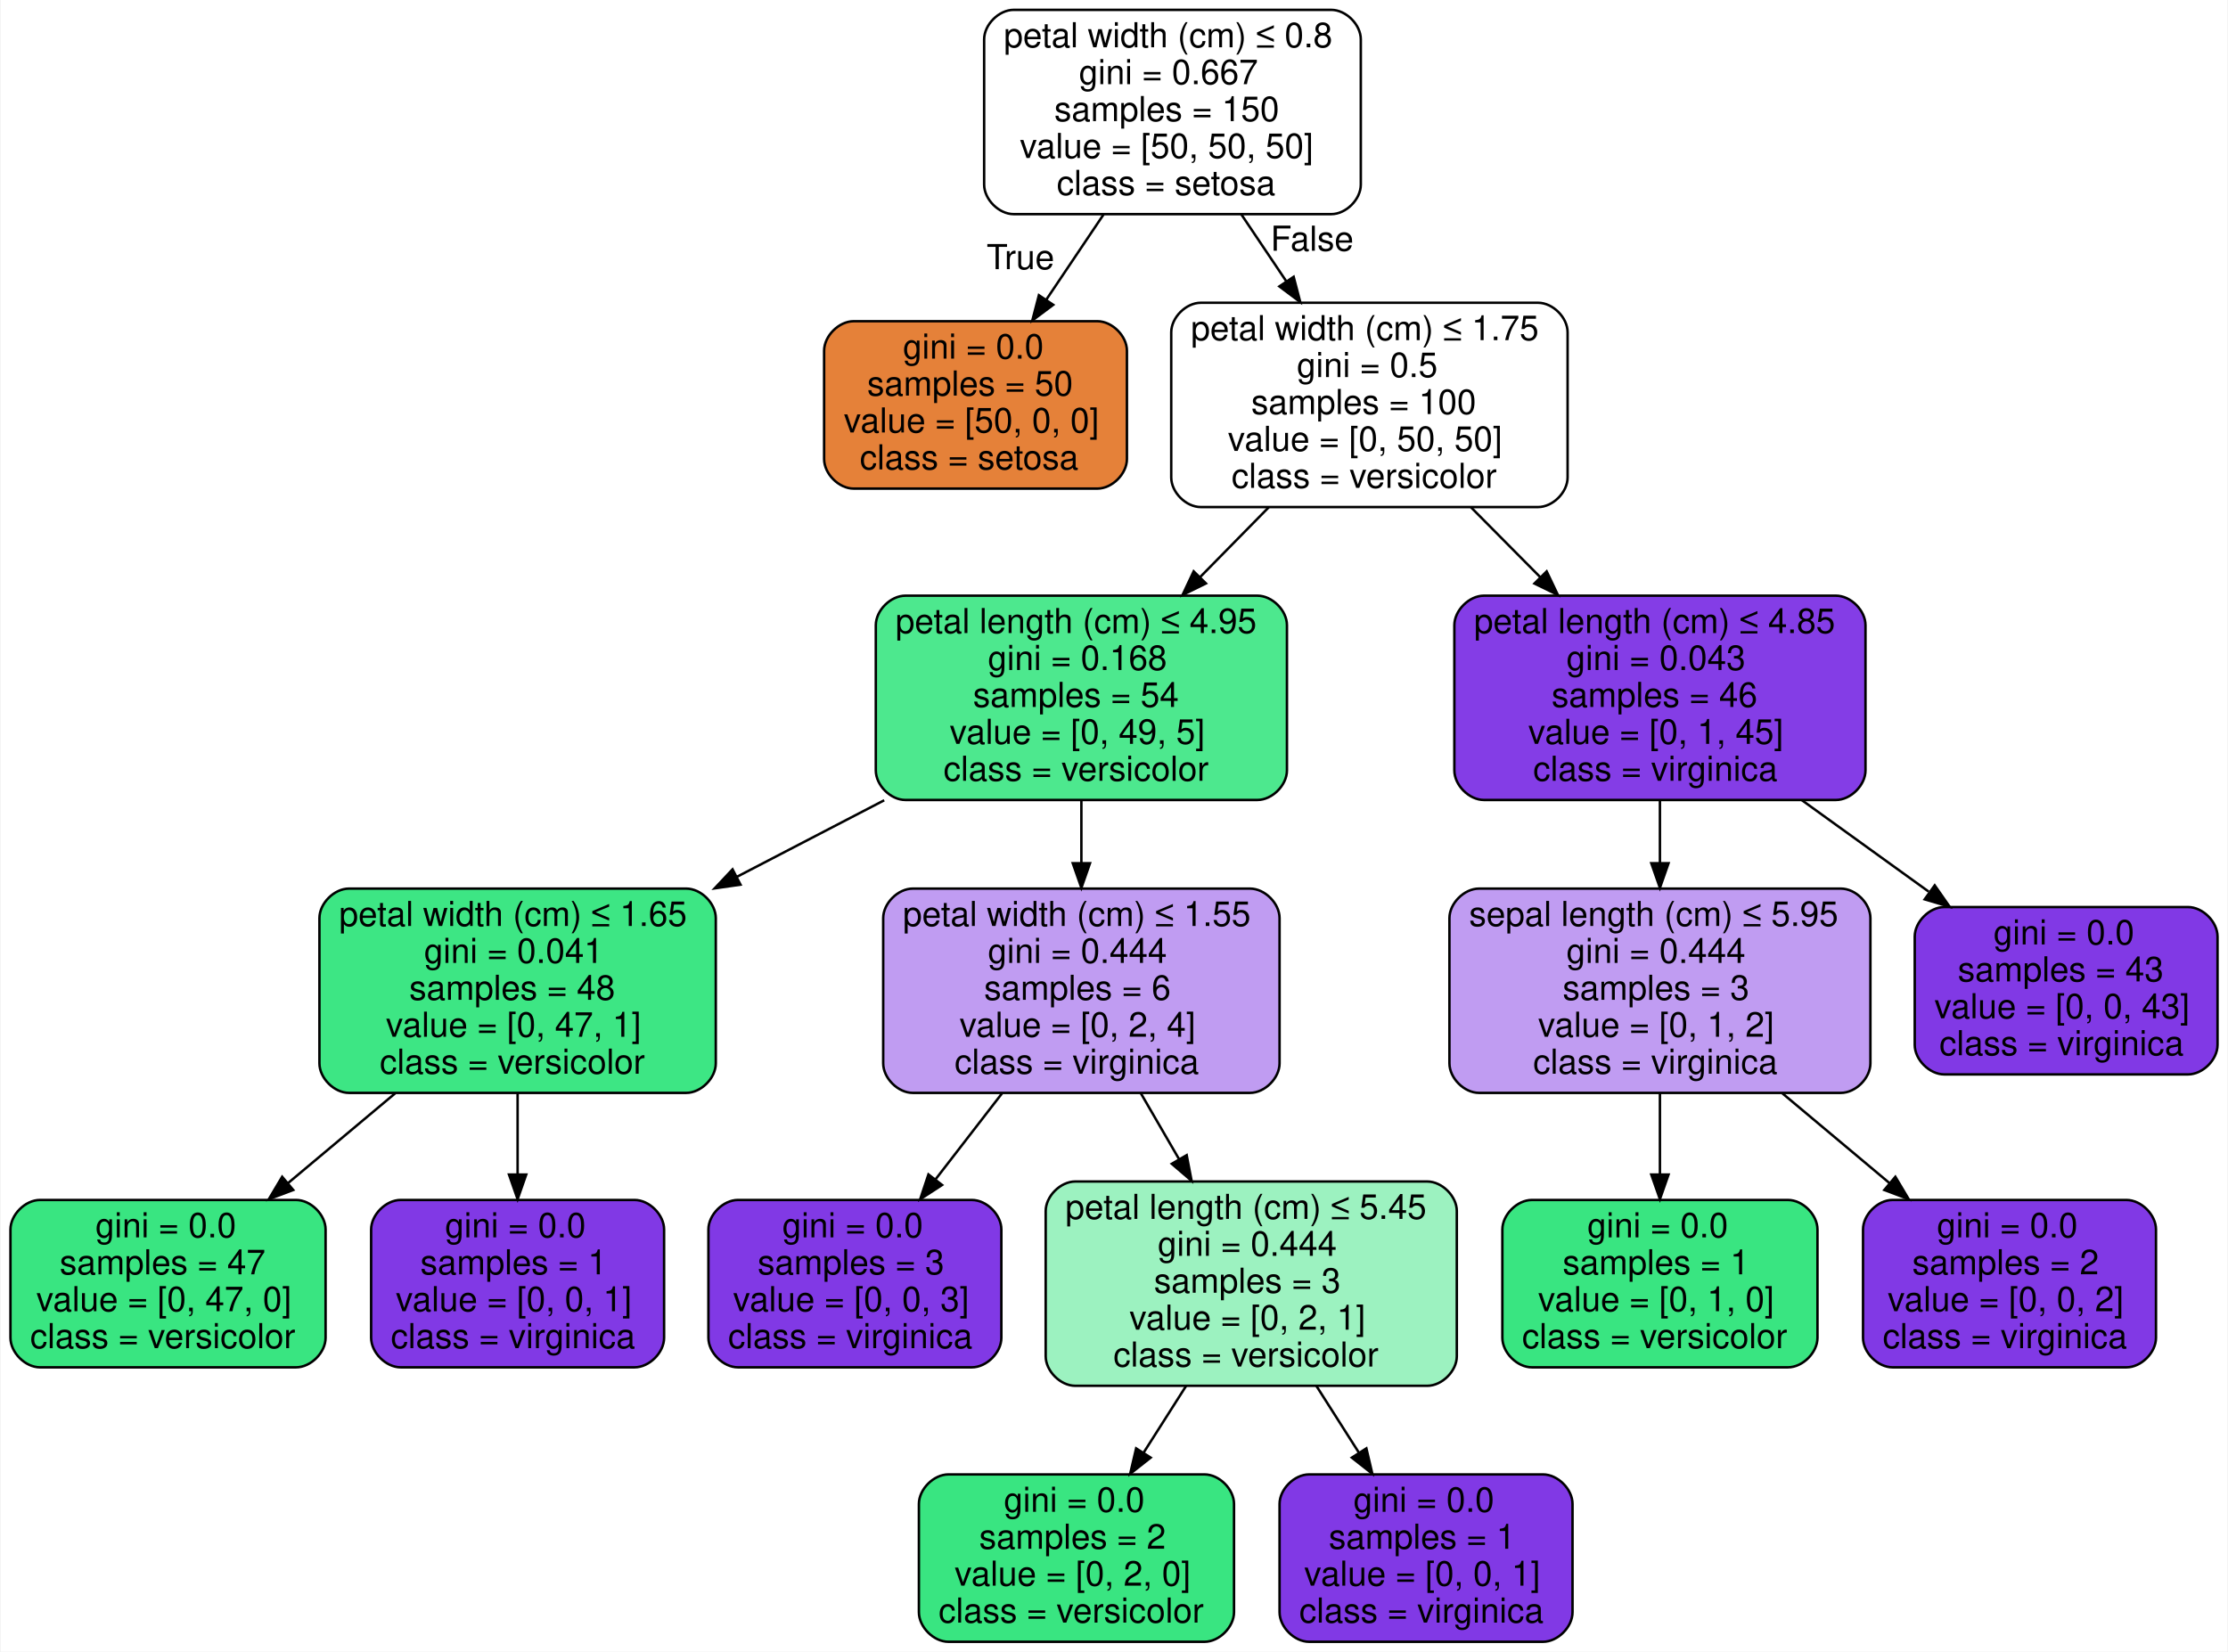
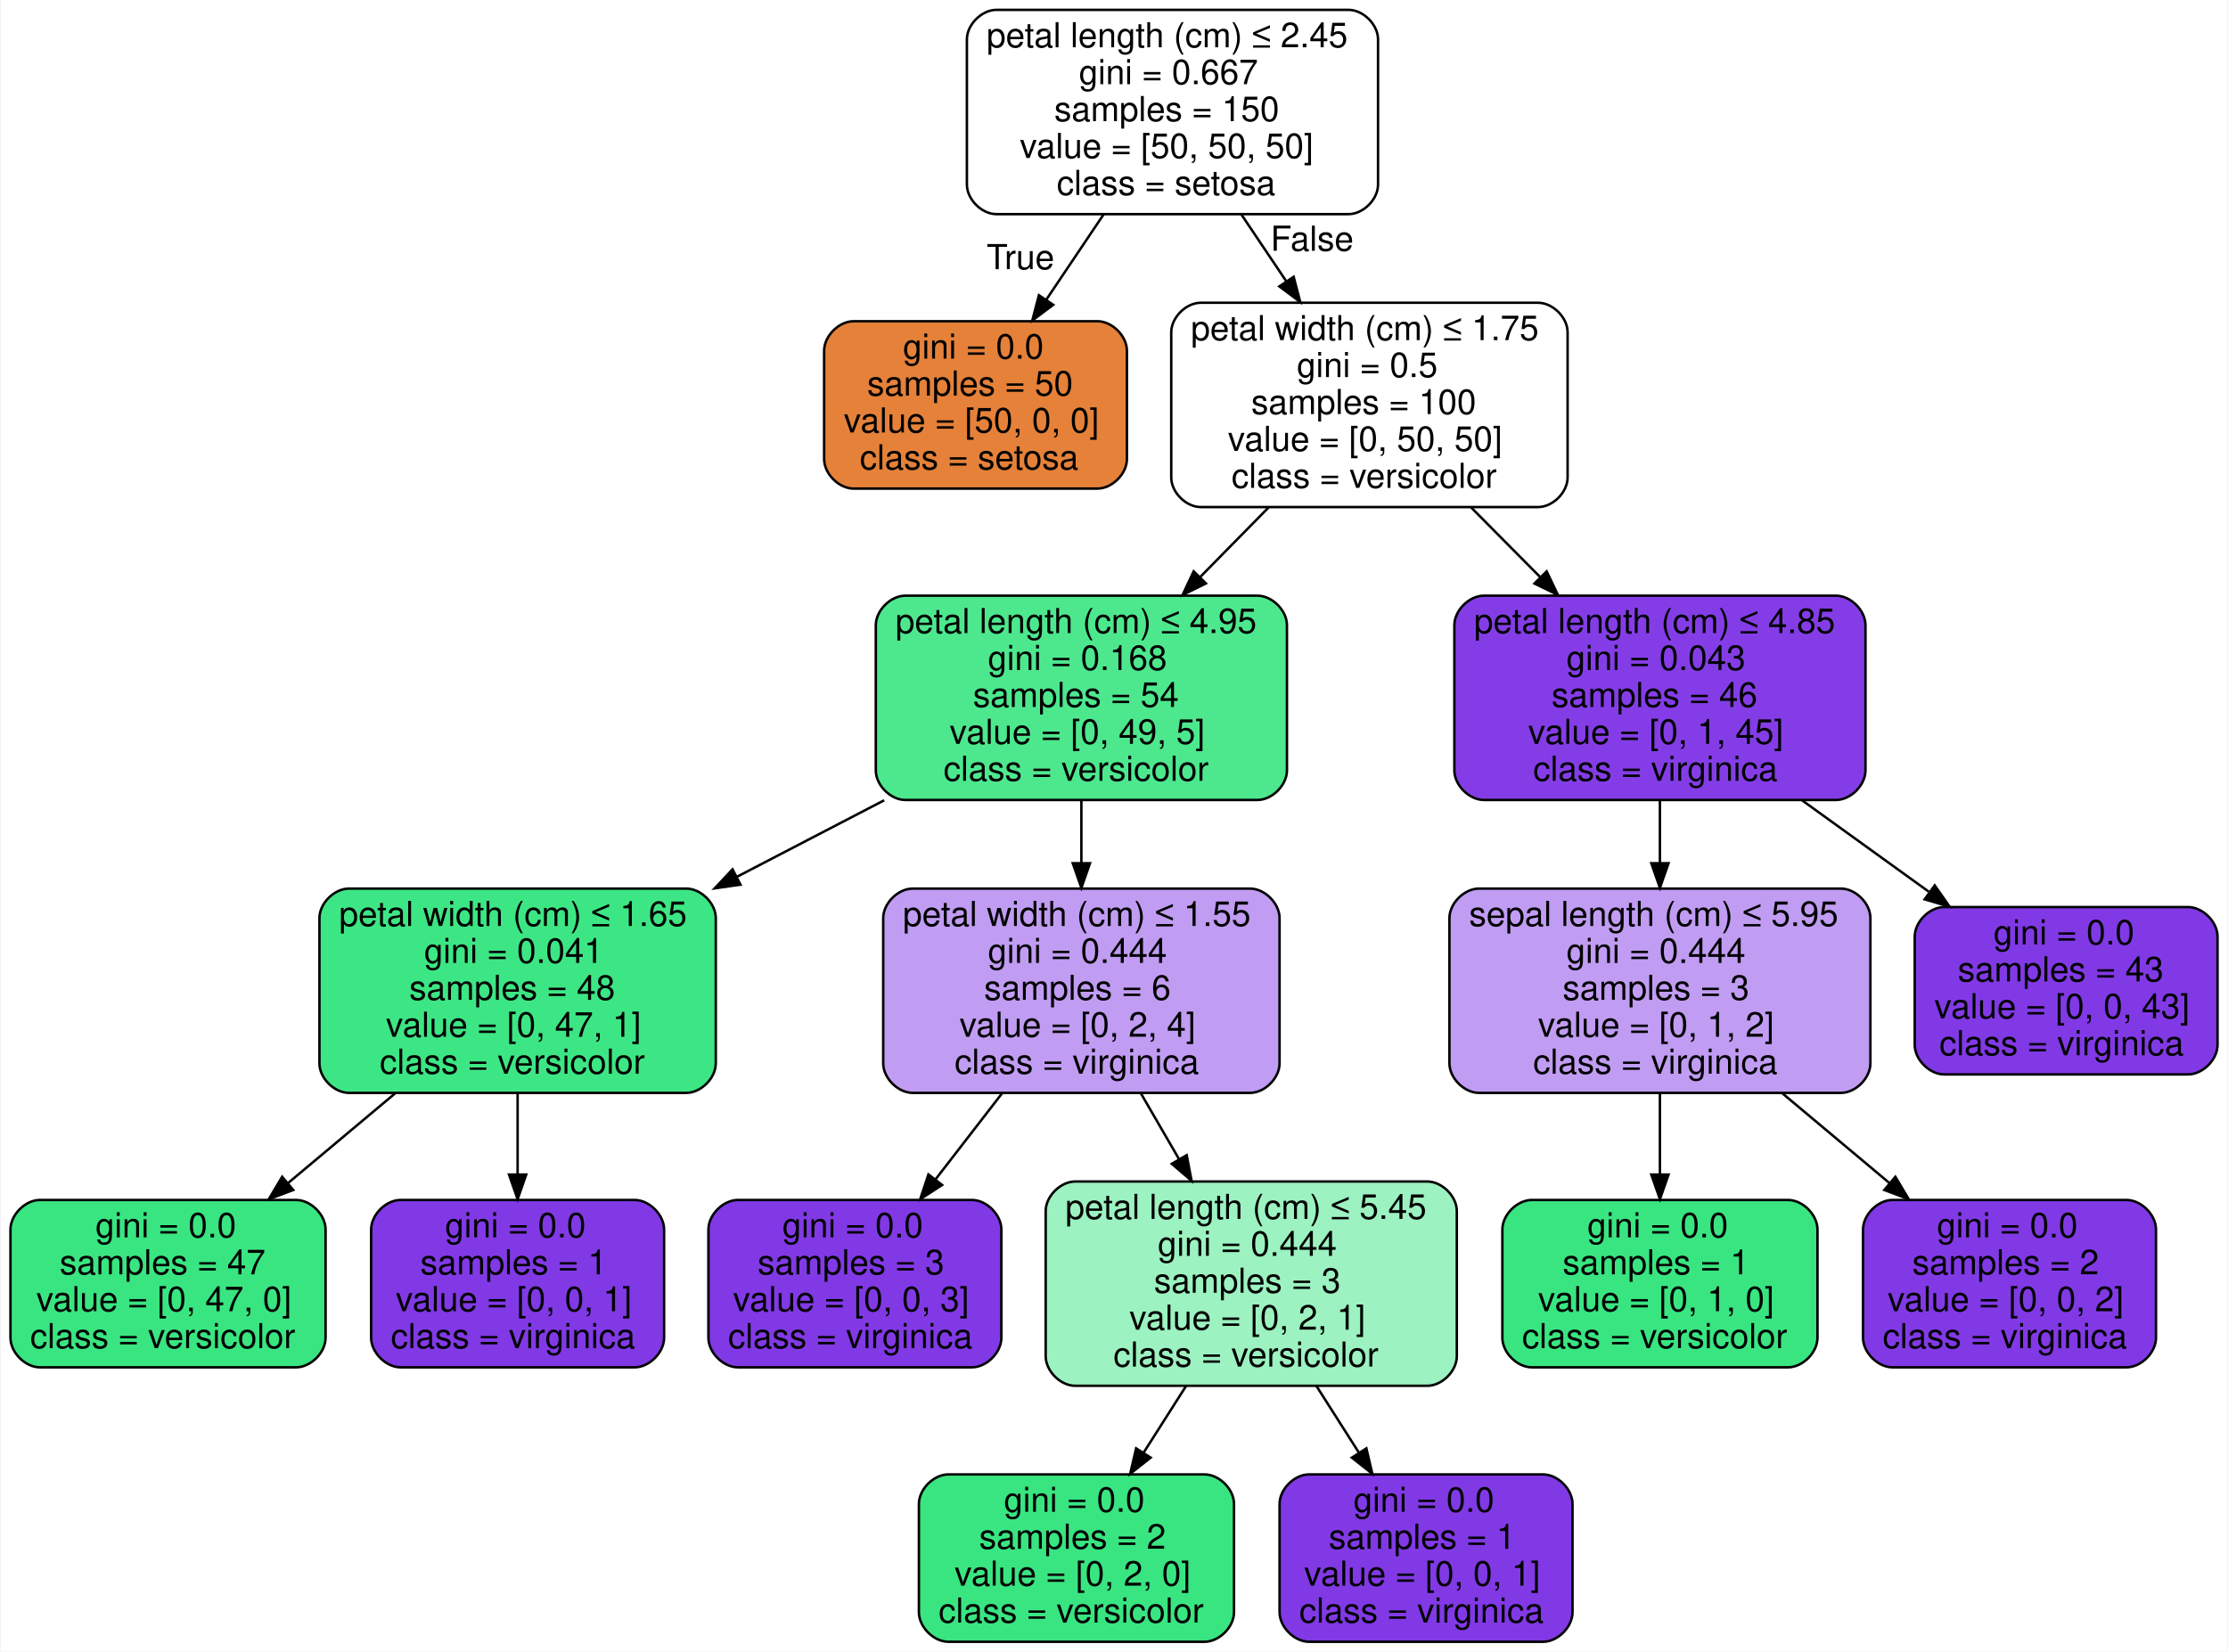
<svg xmlns="http://www.w3.org/2000/svg" width="905pt" height="671pt" viewBox="0.00 0.00 904.50 671.00">
  <g id="graph0" class="graph" transform="scale(1 1) rotate(0) translate(4 667)">
    <polygon fill="#ffffff" stroke="transparent" points="-4,4 -4,-667 900.5,-667 900.5,4 -4,4" />
    <g id="node1" class="node">
-       <path fill="#ffffff" stroke="#000000" d="M536.5,-663C536.5,-663 407.5,-663 407.5,-663 401.5,-663 395.5,-657 395.5,-651 395.5,-651 395.5,-592 395.5,-592 395.5,-586 401.5,-580 407.5,-580 407.5,-580 536.5,-580 536.5,-580 542.5,-580 548.5,-586 548.5,-592 548.5,-592 548.5,-651 548.5,-651 548.5,-657 542.5,-663 536.5,-663" />
-       <text text-anchor="start" x="403.5" y="-647.8" font-family="Helvetica,sans-Serif" font-size="14.00" fill="#000000">petal width (cm) ≤ 0.8</text>
+       <path fill="#ffffff" stroke="#000000" d="M543.5,-663C543.5,-663 400.5,-663 400.5,-663 394.5,-663 388.5,-657 388.5,-651 388.5,-651 388.5,-592 388.5,-592 388.5,-586 394.5,-580 400.5,-580 400.5,-580 543.5,-580 543.5,-580 549.5,-580 555.5,-586 555.5,-592 555.5,-592 555.5,-651 555.5,-651 555.5,-657 549.5,-663 543.5,-663" />
+       <text text-anchor="start" x="396.5" y="-647.8" font-family="Helvetica,sans-Serif" font-size="14.00" fill="#000000">petal length (cm) ≤ 2.45</text>
      <text text-anchor="start" x="434" y="-632.8" font-family="Helvetica,sans-Serif" font-size="14.00" fill="#000000">gini = 0.667</text>
      <text text-anchor="start" x="424" y="-617.8" font-family="Helvetica,sans-Serif" font-size="14.00" fill="#000000">samples = 150</text>
      <text text-anchor="start" x="410" y="-602.8" font-family="Helvetica,sans-Serif" font-size="14.00" fill="#000000">value = [50, 50, 50]</text>
      <text text-anchor="start" x="425" y="-587.8" font-family="Helvetica,sans-Serif" font-size="14.00" fill="#000000">class = setosa</text>
    </g>
    <g id="node2" class="node">
      <path fill="#e58139" stroke="#000000" d="M441.5,-536.5C441.5,-536.5 342.5,-536.5 342.5,-536.5 336.5,-536.5 330.5,-530.5 330.5,-524.5 330.5,-524.5 330.5,-480.5 330.5,-480.5 330.5,-474.5 336.5,-468.5 342.5,-468.5 342.5,-468.5 441.5,-468.5 441.5,-468.5 447.5,-468.5 453.5,-474.5 453.5,-480.5 453.5,-480.5 453.5,-524.5 453.5,-524.5 453.5,-530.5 447.5,-536.5 441.5,-536.5" />
      <text text-anchor="start" x="362.5" y="-521.3" font-family="Helvetica,sans-Serif" font-size="14.00" fill="#000000">gini = 0.0</text>
      <text text-anchor="start" x="348" y="-506.3" font-family="Helvetica,sans-Serif" font-size="14.00" fill="#000000">samples = 50</text>
      <text text-anchor="start" x="338.5" y="-491.3" font-family="Helvetica,sans-Serif" font-size="14.00" fill="#000000">value = [50, 0, 0]</text>
      <text text-anchor="start" x="345" y="-476.3" font-family="Helvetica,sans-Serif" font-size="14.00" fill="#000000">class = setosa</text>
    </g>
    <g id="edge1" class="edge">
      <path fill="none" stroke="#000000" d="M444.02,-579.88C436.48,-568.664 428.311,-556.513 420.731,-545.237" />
      <polygon fill="#000000" stroke="#000000" points="423.553,-543.161 415.069,-536.815 417.743,-547.067 423.553,-543.161" />
      <text text-anchor="middle" x="410.261" y="-557.648" font-family="Helvetica,sans-Serif" font-size="14.00" fill="#000000">True</text>
    </g>
    <g id="node3" class="node">
      <path fill="#ffffff" stroke="#000000" d="M620.5,-544C620.5,-544 483.5,-544 483.5,-544 477.5,-544 471.5,-538 471.5,-532 471.5,-532 471.5,-473 471.5,-473 471.5,-467 477.5,-461 483.5,-461 483.5,-461 620.5,-461 620.5,-461 626.5,-461 632.5,-467 632.5,-473 632.5,-473 632.5,-532 632.5,-532 632.5,-538 626.5,-544 620.5,-544" />
      <text text-anchor="start" x="479.5" y="-528.8" font-family="Helvetica,sans-Serif" font-size="14.00" fill="#000000">petal width (cm) ≤ 1.75</text>
      <text text-anchor="start" x="522.5" y="-513.8" font-family="Helvetica,sans-Serif" font-size="14.00" fill="#000000">gini = 0.5</text>
      <text text-anchor="start" x="504" y="-498.8" font-family="Helvetica,sans-Serif" font-size="14.00" fill="#000000">samples = 100</text>
      <text text-anchor="start" x="494.5" y="-483.8" font-family="Helvetica,sans-Serif" font-size="14.00" fill="#000000">value = [0, 50, 50]</text>
      <text text-anchor="start" x="496" y="-468.8" font-family="Helvetica,sans-Serif" font-size="14.00" fill="#000000">class = versicolor</text>
    </g>
    <g id="edge2" class="edge">
      <path fill="none" stroke="#000000" d="M499.98,-579.88C505.853,-571.143 512.107,-561.84 518.168,-552.825" />
      <polygon fill="#000000" stroke="#000000" points="521.226,-554.55 523.9,-544.298 515.417,-550.644 521.226,-554.55" />
      <text text-anchor="middle" x="528.708" y="-565.131" font-family="Helvetica,sans-Serif" font-size="14.00" fill="#000000">False</text>
    </g>
    <g id="node4" class="node">
      <path fill="#4de88e" stroke="#000000" d="M506.5,-425C506.5,-425 363.5,-425 363.5,-425 357.5,-425 351.5,-419 351.5,-413 351.5,-413 351.5,-354 351.5,-354 351.5,-348 357.5,-342 363.5,-342 363.5,-342 506.5,-342 506.5,-342 512.5,-342 518.5,-348 518.5,-354 518.5,-354 518.5,-413 518.5,-413 518.5,-419 512.5,-425 506.5,-425" />
      <text text-anchor="start" x="359.5" y="-409.8" font-family="Helvetica,sans-Serif" font-size="14.00" fill="#000000">petal length (cm) ≤ 4.95</text>
      <text text-anchor="start" x="397" y="-394.8" font-family="Helvetica,sans-Serif" font-size="14.00" fill="#000000">gini = 0.168</text>
      <text text-anchor="start" x="391" y="-379.8" font-family="Helvetica,sans-Serif" font-size="14.00" fill="#000000">samples = 54</text>
      <text text-anchor="start" x="381.5" y="-364.8" font-family="Helvetica,sans-Serif" font-size="14.00" fill="#000000">value = [0, 49, 5]</text>
      <text text-anchor="start" x="379" y="-349.8" font-family="Helvetica,sans-Serif" font-size="14.00" fill="#000000">class = versicolor</text>
    </g>
    <g id="edge3" class="edge">
      <path fill="none" stroke="#000000" d="M511.079,-460.88C502.047,-451.693 492.399,-441.88 483.111,-432.434" />
      <polygon fill="#000000" stroke="#000000" points="485.602,-429.975 476.096,-425.298 480.611,-434.883 485.602,-429.975" />
    </g>
    <g id="node13" class="node">
      <path fill="#843de6" stroke="#000000" d="M741.5,-425C741.5,-425 598.5,-425 598.5,-425 592.5,-425 586.5,-419 586.5,-413 586.5,-413 586.5,-354 586.5,-354 586.5,-348 592.5,-342 598.5,-342 598.5,-342 741.5,-342 741.5,-342 747.5,-342 753.5,-348 753.5,-354 753.5,-354 753.5,-413 753.5,-413 753.5,-419 747.5,-425 741.5,-425" />
      <text text-anchor="start" x="594.5" y="-409.8" font-family="Helvetica,sans-Serif" font-size="14.00" fill="#000000">petal length (cm) ≤ 4.85</text>
      <text text-anchor="start" x="632" y="-394.8" font-family="Helvetica,sans-Serif" font-size="14.00" fill="#000000">gini = 0.043</text>
      <text text-anchor="start" x="626" y="-379.8" font-family="Helvetica,sans-Serif" font-size="14.00" fill="#000000">samples = 46</text>
      <text text-anchor="start" x="616.5" y="-364.8" font-family="Helvetica,sans-Serif" font-size="14.00" fill="#000000">value = [0, 1, 45]</text>
      <text text-anchor="start" x="618.5" y="-349.8" font-family="Helvetica,sans-Serif" font-size="14.00" fill="#000000">class = virginica</text>
    </g>
    <g id="edge12" class="edge">
      <path fill="none" stroke="#000000" d="M593.271,-460.88C602.38,-451.693 612.111,-441.88 621.478,-432.434" />
      <polygon fill="#000000" stroke="#000000" points="623.997,-434.863 628.553,-425.298 619.027,-429.935 623.997,-434.863" />
    </g>
    <g id="node5" class="node">
      <path fill="#3de684" stroke="#000000" d="M274.5,-306C274.5,-306 137.5,-306 137.5,-306 131.5,-306 125.5,-300 125.5,-294 125.5,-294 125.5,-235 125.5,-235 125.5,-229 131.5,-223 137.5,-223 137.5,-223 274.5,-223 274.5,-223 280.5,-223 286.5,-229 286.5,-235 286.5,-235 286.5,-294 286.5,-294 286.5,-300 280.5,-306 274.5,-306" />
      <text text-anchor="start" x="133.5" y="-290.8" font-family="Helvetica,sans-Serif" font-size="14.00" fill="#000000">petal width (cm) ≤ 1.65</text>
      <text text-anchor="start" x="168" y="-275.8" font-family="Helvetica,sans-Serif" font-size="14.00" fill="#000000">gini = 0.041</text>
      <text text-anchor="start" x="162" y="-260.8" font-family="Helvetica,sans-Serif" font-size="14.00" fill="#000000">samples = 48</text>
      <text text-anchor="start" x="152.5" y="-245.8" font-family="Helvetica,sans-Serif" font-size="14.00" fill="#000000">value = [0, 47, 1]</text>
      <text text-anchor="start" x="150" y="-230.8" font-family="Helvetica,sans-Serif" font-size="14.00" fill="#000000">class = versicolor</text>
    </g>
    <g id="edge4" class="edge">
      <path fill="none" stroke="#000000" d="M354.907,-341.88C335.557,-331.824 314.762,-321.018 295.03,-310.764" />
      <polygon fill="#000000" stroke="#000000" points="296.535,-307.602 286.048,-306.097 293.307,-313.814 296.535,-307.602" />
    </g>
    <g id="node8" class="node">
      <path fill="#c09cf2" stroke="#000000" d="M503.5,-306C503.5,-306 366.5,-306 366.5,-306 360.5,-306 354.5,-300 354.5,-294 354.5,-294 354.5,-235 354.5,-235 354.5,-229 360.5,-223 366.5,-223 366.5,-223 503.5,-223 503.5,-223 509.5,-223 515.5,-229 515.5,-235 515.5,-235 515.5,-294 515.5,-294 515.5,-300 509.5,-306 503.5,-306" />
      <text text-anchor="start" x="362.5" y="-290.8" font-family="Helvetica,sans-Serif" font-size="14.00" fill="#000000">petal width (cm) ≤ 1.55</text>
      <text text-anchor="start" x="397" y="-275.8" font-family="Helvetica,sans-Serif" font-size="14.00" fill="#000000">gini = 0.444</text>
      <text text-anchor="start" x="395.5" y="-260.8" font-family="Helvetica,sans-Serif" font-size="14.00" fill="#000000">samples = 6</text>
      <text text-anchor="start" x="385.5" y="-245.8" font-family="Helvetica,sans-Serif" font-size="14.00" fill="#000000">value = [0, 2, 4]</text>
      <text text-anchor="start" x="383.5" y="-230.8" font-family="Helvetica,sans-Serif" font-size="14.00" fill="#000000">class = virginica</text>
    </g>
    <g id="edge7" class="edge">
      <path fill="none" stroke="#000000" d="M435,-341.88C435,-333.684 435,-324.989 435,-316.501" />
      <polygon fill="#000000" stroke="#000000" points="438.5,-316.298 435,-306.298 431.5,-316.298 438.5,-316.298" />
    </g>
    <g id="node6" class="node">
      <path fill="#39e581" stroke="#000000" d="M116,-179.5C116,-179.5 12,-179.5 12,-179.5 6,-179.5 0,-173.5 0,-167.5 0,-167.5 0,-123.5 0,-123.5 0,-117.5 6,-111.5 12,-111.5 12,-111.5 116,-111.5 116,-111.5 122,-111.5 128,-117.5 128,-123.5 128,-123.5 128,-167.5 128,-167.5 128,-173.5 122,-179.5 116,-179.5" />
      <text text-anchor="start" x="34.5" y="-164.3" font-family="Helvetica,sans-Serif" font-size="14.00" fill="#000000">gini = 0.0</text>
      <text text-anchor="start" x="20" y="-149.3" font-family="Helvetica,sans-Serif" font-size="14.00" fill="#000000">samples = 47</text>
      <text text-anchor="start" x="10.5" y="-134.3" font-family="Helvetica,sans-Serif" font-size="14.00" fill="#000000">value = [0, 47, 0]</text>
      <text text-anchor="start" x="8" y="-119.3" font-family="Helvetica,sans-Serif" font-size="14.00" fill="#000000">class = versicolor</text>
    </g>
    <g id="edge5" class="edge">
      <path fill="none" stroke="#000000" d="M156.335,-222.88C142.164,-211.004 126.743,-198.08 112.634,-186.257" />
      <polygon fill="#000000" stroke="#000000" points="114.86,-183.555 104.947,-179.815 110.364,-188.921 114.86,-183.555" />
    </g>
    <g id="node7" class="node">
      <path fill="#8139e5" stroke="#000000" d="M253.5,-179.5C253.5,-179.5 158.5,-179.5 158.5,-179.5 152.5,-179.5 146.5,-173.5 146.5,-167.5 146.5,-167.5 146.5,-123.5 146.5,-123.5 146.5,-117.5 152.5,-111.5 158.5,-111.5 158.5,-111.5 253.5,-111.5 253.5,-111.5 259.5,-111.5 265.5,-117.5 265.5,-123.5 265.5,-123.5 265.5,-167.5 265.5,-167.5 265.5,-173.5 259.5,-179.5 253.5,-179.5" />
      <text text-anchor="start" x="176.5" y="-164.3" font-family="Helvetica,sans-Serif" font-size="14.00" fill="#000000">gini = 0.0</text>
      <text text-anchor="start" x="166.5" y="-149.3" font-family="Helvetica,sans-Serif" font-size="14.00" fill="#000000">samples = 1</text>
      <text text-anchor="start" x="156.5" y="-134.3" font-family="Helvetica,sans-Serif" font-size="14.00" fill="#000000">value = [0, 0, 1]</text>
      <text text-anchor="start" x="154.5" y="-119.3" font-family="Helvetica,sans-Serif" font-size="14.00" fill="#000000">class = virginica</text>
    </g>
    <g id="edge6" class="edge">
      <path fill="none" stroke="#000000" d="M206,-222.88C206,-212.213 206,-200.702 206,-189.901" />
      <polygon fill="#000000" stroke="#000000" points="209.5,-189.815 206,-179.815 202.5,-189.815 209.5,-189.815" />
    </g>
    <g id="node9" class="node">
      <path fill="#8139e5" stroke="#000000" d="M390.5,-179.5C390.5,-179.5 295.5,-179.5 295.5,-179.5 289.5,-179.5 283.5,-173.5 283.5,-167.5 283.5,-167.5 283.5,-123.5 283.5,-123.5 283.5,-117.5 289.5,-111.5 295.5,-111.5 295.5,-111.5 390.5,-111.5 390.5,-111.5 396.5,-111.5 402.5,-117.5 402.5,-123.5 402.5,-123.5 402.5,-167.5 402.5,-167.5 402.5,-173.5 396.5,-179.5 390.5,-179.5" />
      <text text-anchor="start" x="313.5" y="-164.3" font-family="Helvetica,sans-Serif" font-size="14.00" fill="#000000">gini = 0.0</text>
      <text text-anchor="start" x="303.5" y="-149.3" font-family="Helvetica,sans-Serif" font-size="14.00" fill="#000000">samples = 3</text>
      <text text-anchor="start" x="293.5" y="-134.3" font-family="Helvetica,sans-Serif" font-size="14.00" fill="#000000">value = [0, 0, 3]</text>
      <text text-anchor="start" x="291.5" y="-119.3" font-family="Helvetica,sans-Serif" font-size="14.00" fill="#000000">class = virginica</text>
    </g>
    <g id="edge8" class="edge">
      <path fill="none" stroke="#000000" d="M402.823,-222.88C394.067,-211.554 384.574,-199.275 375.784,-187.906" />
      <polygon fill="#000000" stroke="#000000" points="378.415,-185.586 369.529,-179.815 372.877,-189.867 378.415,-185.586" />
    </g>
    <g id="node10" class="node">
      <path fill="#9cf2c0" stroke="#000000" d="M575.5,-187C575.5,-187 432.5,-187 432.5,-187 426.5,-187 420.5,-181 420.5,-175 420.5,-175 420.5,-116 420.5,-116 420.5,-110 426.5,-104 432.5,-104 432.5,-104 575.5,-104 575.5,-104 581.5,-104 587.5,-110 587.5,-116 587.5,-116 587.5,-175 587.5,-175 587.5,-181 581.5,-187 575.5,-187" />
      <text text-anchor="start" x="428.5" y="-171.8" font-family="Helvetica,sans-Serif" font-size="14.00" fill="#000000">petal length (cm) ≤ 5.45</text>
      <text text-anchor="start" x="466" y="-156.8" font-family="Helvetica,sans-Serif" font-size="14.00" fill="#000000">gini = 0.444</text>
      <text text-anchor="start" x="464.5" y="-141.8" font-family="Helvetica,sans-Serif" font-size="14.00" fill="#000000">samples = 3</text>
      <text text-anchor="start" x="454.5" y="-126.8" font-family="Helvetica,sans-Serif" font-size="14.00" fill="#000000">value = [0, 2, 1]</text>
      <text text-anchor="start" x="448" y="-111.8" font-family="Helvetica,sans-Serif" font-size="14.00" fill="#000000">class = versicolor</text>
    </g>
    <g id="edge9" class="edge">
      <path fill="none" stroke="#000000" d="M459.133,-222.88C464.146,-214.233 469.481,-205.032 474.658,-196.104" />
      <polygon fill="#000000" stroke="#000000" points="477.776,-197.705 479.764,-187.298 471.72,-194.193 477.776,-197.705" />
    </g>
    <g id="node11" class="node">
      <path fill="#39e581" stroke="#000000" d="M485,-68C485,-68 381,-68 381,-68 375,-68 369,-62 369,-56 369,-56 369,-12 369,-12 369,-6 375,0 381,0 381,0 485,0 485,0 491,0 497,-6 497,-12 497,-12 497,-56 497,-56 497,-62 491,-68 485,-68" />
      <text text-anchor="start" x="403.5" y="-52.8" font-family="Helvetica,sans-Serif" font-size="14.00" fill="#000000">gini = 0.0</text>
      <text text-anchor="start" x="393.5" y="-37.8" font-family="Helvetica,sans-Serif" font-size="14.00" fill="#000000">samples = 2</text>
      <text text-anchor="start" x="383.5" y="-22.8" font-family="Helvetica,sans-Serif" font-size="14.00" fill="#000000">value = [0, 2, 0]</text>
      <text text-anchor="start" x="377" y="-7.8" font-family="Helvetica,sans-Serif" font-size="14.00" fill="#000000">class = versicolor</text>
    </g>
    <g id="edge10" class="edge">
      <path fill="none" stroke="#000000" d="M477.562,-103.981C471.944,-95.159 466.001,-85.826 460.35,-76.951" />
      <polygon fill="#000000" stroke="#000000" points="463.142,-74.819 454.818,-68.264 457.237,-78.579 463.142,-74.819" />
    </g>
    <g id="node12" class="node">
      <path fill="#8139e5" stroke="#000000" d="M622.5,-68C622.5,-68 527.5,-68 527.5,-68 521.5,-68 515.5,-62 515.5,-56 515.5,-56 515.5,-12 515.5,-12 515.5,-6 521.5,0 527.5,0 527.5,0 622.5,0 622.5,0 628.5,0 634.5,-6 634.5,-12 634.5,-12 634.5,-56 634.5,-56 634.5,-62 628.5,-68 622.5,-68" />
      <text text-anchor="start" x="545.5" y="-52.8" font-family="Helvetica,sans-Serif" font-size="14.00" fill="#000000">gini = 0.0</text>
      <text text-anchor="start" x="535.5" y="-37.8" font-family="Helvetica,sans-Serif" font-size="14.00" fill="#000000">samples = 1</text>
      <text text-anchor="start" x="525.5" y="-22.8" font-family="Helvetica,sans-Serif" font-size="14.00" fill="#000000">value = [0, 0, 1]</text>
      <text text-anchor="start" x="523.5" y="-7.8" font-family="Helvetica,sans-Serif" font-size="14.00" fill="#000000">class = virginica</text>
    </g>
    <g id="edge11" class="edge">
      <path fill="none" stroke="#000000" d="M530.438,-103.981C536.056,-95.159 541.999,-85.826 547.65,-76.951" />
      <polygon fill="#000000" stroke="#000000" points="550.763,-78.579 553.182,-68.264 544.858,-74.819 550.763,-78.579" />
    </g>
    <g id="node14" class="node">
      <path fill="#c09cf2" stroke="#000000" d="M743.5,-306C743.5,-306 596.5,-306 596.5,-306 590.5,-306 584.5,-300 584.5,-294 584.5,-294 584.5,-235 584.5,-235 584.5,-229 590.5,-223 596.5,-223 596.5,-223 743.5,-223 743.5,-223 749.5,-223 755.5,-229 755.5,-235 755.5,-235 755.5,-294 755.5,-294 755.5,-300 749.5,-306 743.5,-306" />
      <text text-anchor="start" x="592.5" y="-290.8" font-family="Helvetica,sans-Serif" font-size="14.00" fill="#000000">sepal length (cm) ≤ 5.95</text>
      <text text-anchor="start" x="632" y="-275.8" font-family="Helvetica,sans-Serif" font-size="14.00" fill="#000000">gini = 0.444</text>
      <text text-anchor="start" x="630.5" y="-260.8" font-family="Helvetica,sans-Serif" font-size="14.00" fill="#000000">samples = 3</text>
      <text text-anchor="start" x="620.5" y="-245.8" font-family="Helvetica,sans-Serif" font-size="14.00" fill="#000000">value = [0, 1, 2]</text>
      <text text-anchor="start" x="618.5" y="-230.8" font-family="Helvetica,sans-Serif" font-size="14.00" fill="#000000">class = virginica</text>
    </g>
    <g id="edge13" class="edge">
      <path fill="none" stroke="#000000" d="M670,-341.88C670,-333.684 670,-324.989 670,-316.501" />
      <polygon fill="#000000" stroke="#000000" points="673.5,-316.298 670,-306.298 666.5,-316.298 673.5,-316.298" />
    </g>
    <g id="node17" class="node">
      <path fill="#8139e5" stroke="#000000" d="M884.5,-298.5C884.5,-298.5 785.5,-298.5 785.5,-298.5 779.5,-298.5 773.5,-292.5 773.5,-286.5 773.5,-286.5 773.5,-242.5 773.5,-242.5 773.5,-236.5 779.5,-230.5 785.5,-230.5 785.5,-230.5 884.5,-230.5 884.5,-230.5 890.5,-230.5 896.5,-236.5 896.5,-242.5 896.5,-242.5 896.5,-286.5 896.5,-286.5 896.5,-292.5 890.5,-298.5 884.5,-298.5" />
      <text text-anchor="start" x="805.5" y="-283.3" font-family="Helvetica,sans-Serif" font-size="14.00" fill="#000000">gini = 0.0</text>
      <text text-anchor="start" x="791" y="-268.3" font-family="Helvetica,sans-Serif" font-size="14.00" fill="#000000">samples = 43</text>
      <text text-anchor="start" x="781.5" y="-253.3" font-family="Helvetica,sans-Serif" font-size="14.00" fill="#000000">value = [0, 0, 43]</text>
      <text text-anchor="start" x="783.5" y="-238.3" font-family="Helvetica,sans-Serif" font-size="14.00" fill="#000000">class = virginica</text>
    </g>
    <g id="edge16" class="edge">
      <path fill="none" stroke="#000000" d="M727.709,-341.88C744.407,-329.837 762.599,-316.717 779.179,-304.759" />
      <polygon fill="#000000" stroke="#000000" points="781.623,-307.311 787.687,-298.623 777.529,-301.634 781.623,-307.311" />
    </g>
    <g id="node15" class="node">
      <path fill="#39e581" stroke="#000000" d="M722,-179.5C722,-179.5 618,-179.5 618,-179.5 612,-179.5 606,-173.5 606,-167.5 606,-167.5 606,-123.5 606,-123.5 606,-117.5 612,-111.5 618,-111.5 618,-111.5 722,-111.5 722,-111.5 728,-111.5 734,-117.5 734,-123.5 734,-123.5 734,-167.5 734,-167.5 734,-173.5 728,-179.5 722,-179.5" />
      <text text-anchor="start" x="640.5" y="-164.3" font-family="Helvetica,sans-Serif" font-size="14.00" fill="#000000">gini = 0.0</text>
      <text text-anchor="start" x="630.5" y="-149.3" font-family="Helvetica,sans-Serif" font-size="14.00" fill="#000000">samples = 1</text>
      <text text-anchor="start" x="620.5" y="-134.3" font-family="Helvetica,sans-Serif" font-size="14.00" fill="#000000">value = [0, 1, 0]</text>
      <text text-anchor="start" x="614" y="-119.3" font-family="Helvetica,sans-Serif" font-size="14.00" fill="#000000">class = versicolor</text>
    </g>
    <g id="edge14" class="edge">
      <path fill="none" stroke="#000000" d="M670,-222.88C670,-212.213 670,-200.702 670,-189.901" />
      <polygon fill="#000000" stroke="#000000" points="673.5,-189.815 670,-179.815 666.5,-189.815 673.5,-189.815" />
    </g>
    <g id="node16" class="node">
      <path fill="#8139e5" stroke="#000000" d="M859.5,-179.5C859.5,-179.5 764.5,-179.5 764.5,-179.5 758.5,-179.5 752.5,-173.5 752.5,-167.5 752.5,-167.5 752.5,-123.5 752.5,-123.5 752.5,-117.5 758.5,-111.5 764.5,-111.5 764.5,-111.5 859.5,-111.5 859.5,-111.5 865.5,-111.5 871.5,-117.5 871.5,-123.5 871.5,-123.5 871.5,-167.5 871.5,-167.5 871.5,-173.5 865.5,-179.5 859.5,-179.5" />
      <text text-anchor="start" x="782.5" y="-164.3" font-family="Helvetica,sans-Serif" font-size="14.00" fill="#000000">gini = 0.0</text>
      <text text-anchor="start" x="772.5" y="-149.3" font-family="Helvetica,sans-Serif" font-size="14.00" fill="#000000">samples = 2</text>
      <text text-anchor="start" x="762.5" y="-134.3" font-family="Helvetica,sans-Serif" font-size="14.00" fill="#000000">value = [0, 0, 2]</text>
      <text text-anchor="start" x="760.5" y="-119.3" font-family="Helvetica,sans-Serif" font-size="14.00" fill="#000000">class = virginica</text>
    </g>
    <g id="edge15" class="edge">
      <path fill="none" stroke="#000000" d="M719.665,-222.88C733.836,-211.004 749.257,-198.08 763.366,-186.257" />
      <polygon fill="#000000" stroke="#000000" points="765.636,-188.921 771.053,-179.815 761.14,-183.555 765.636,-188.921" />
    </g>
  </g>
</svg>
